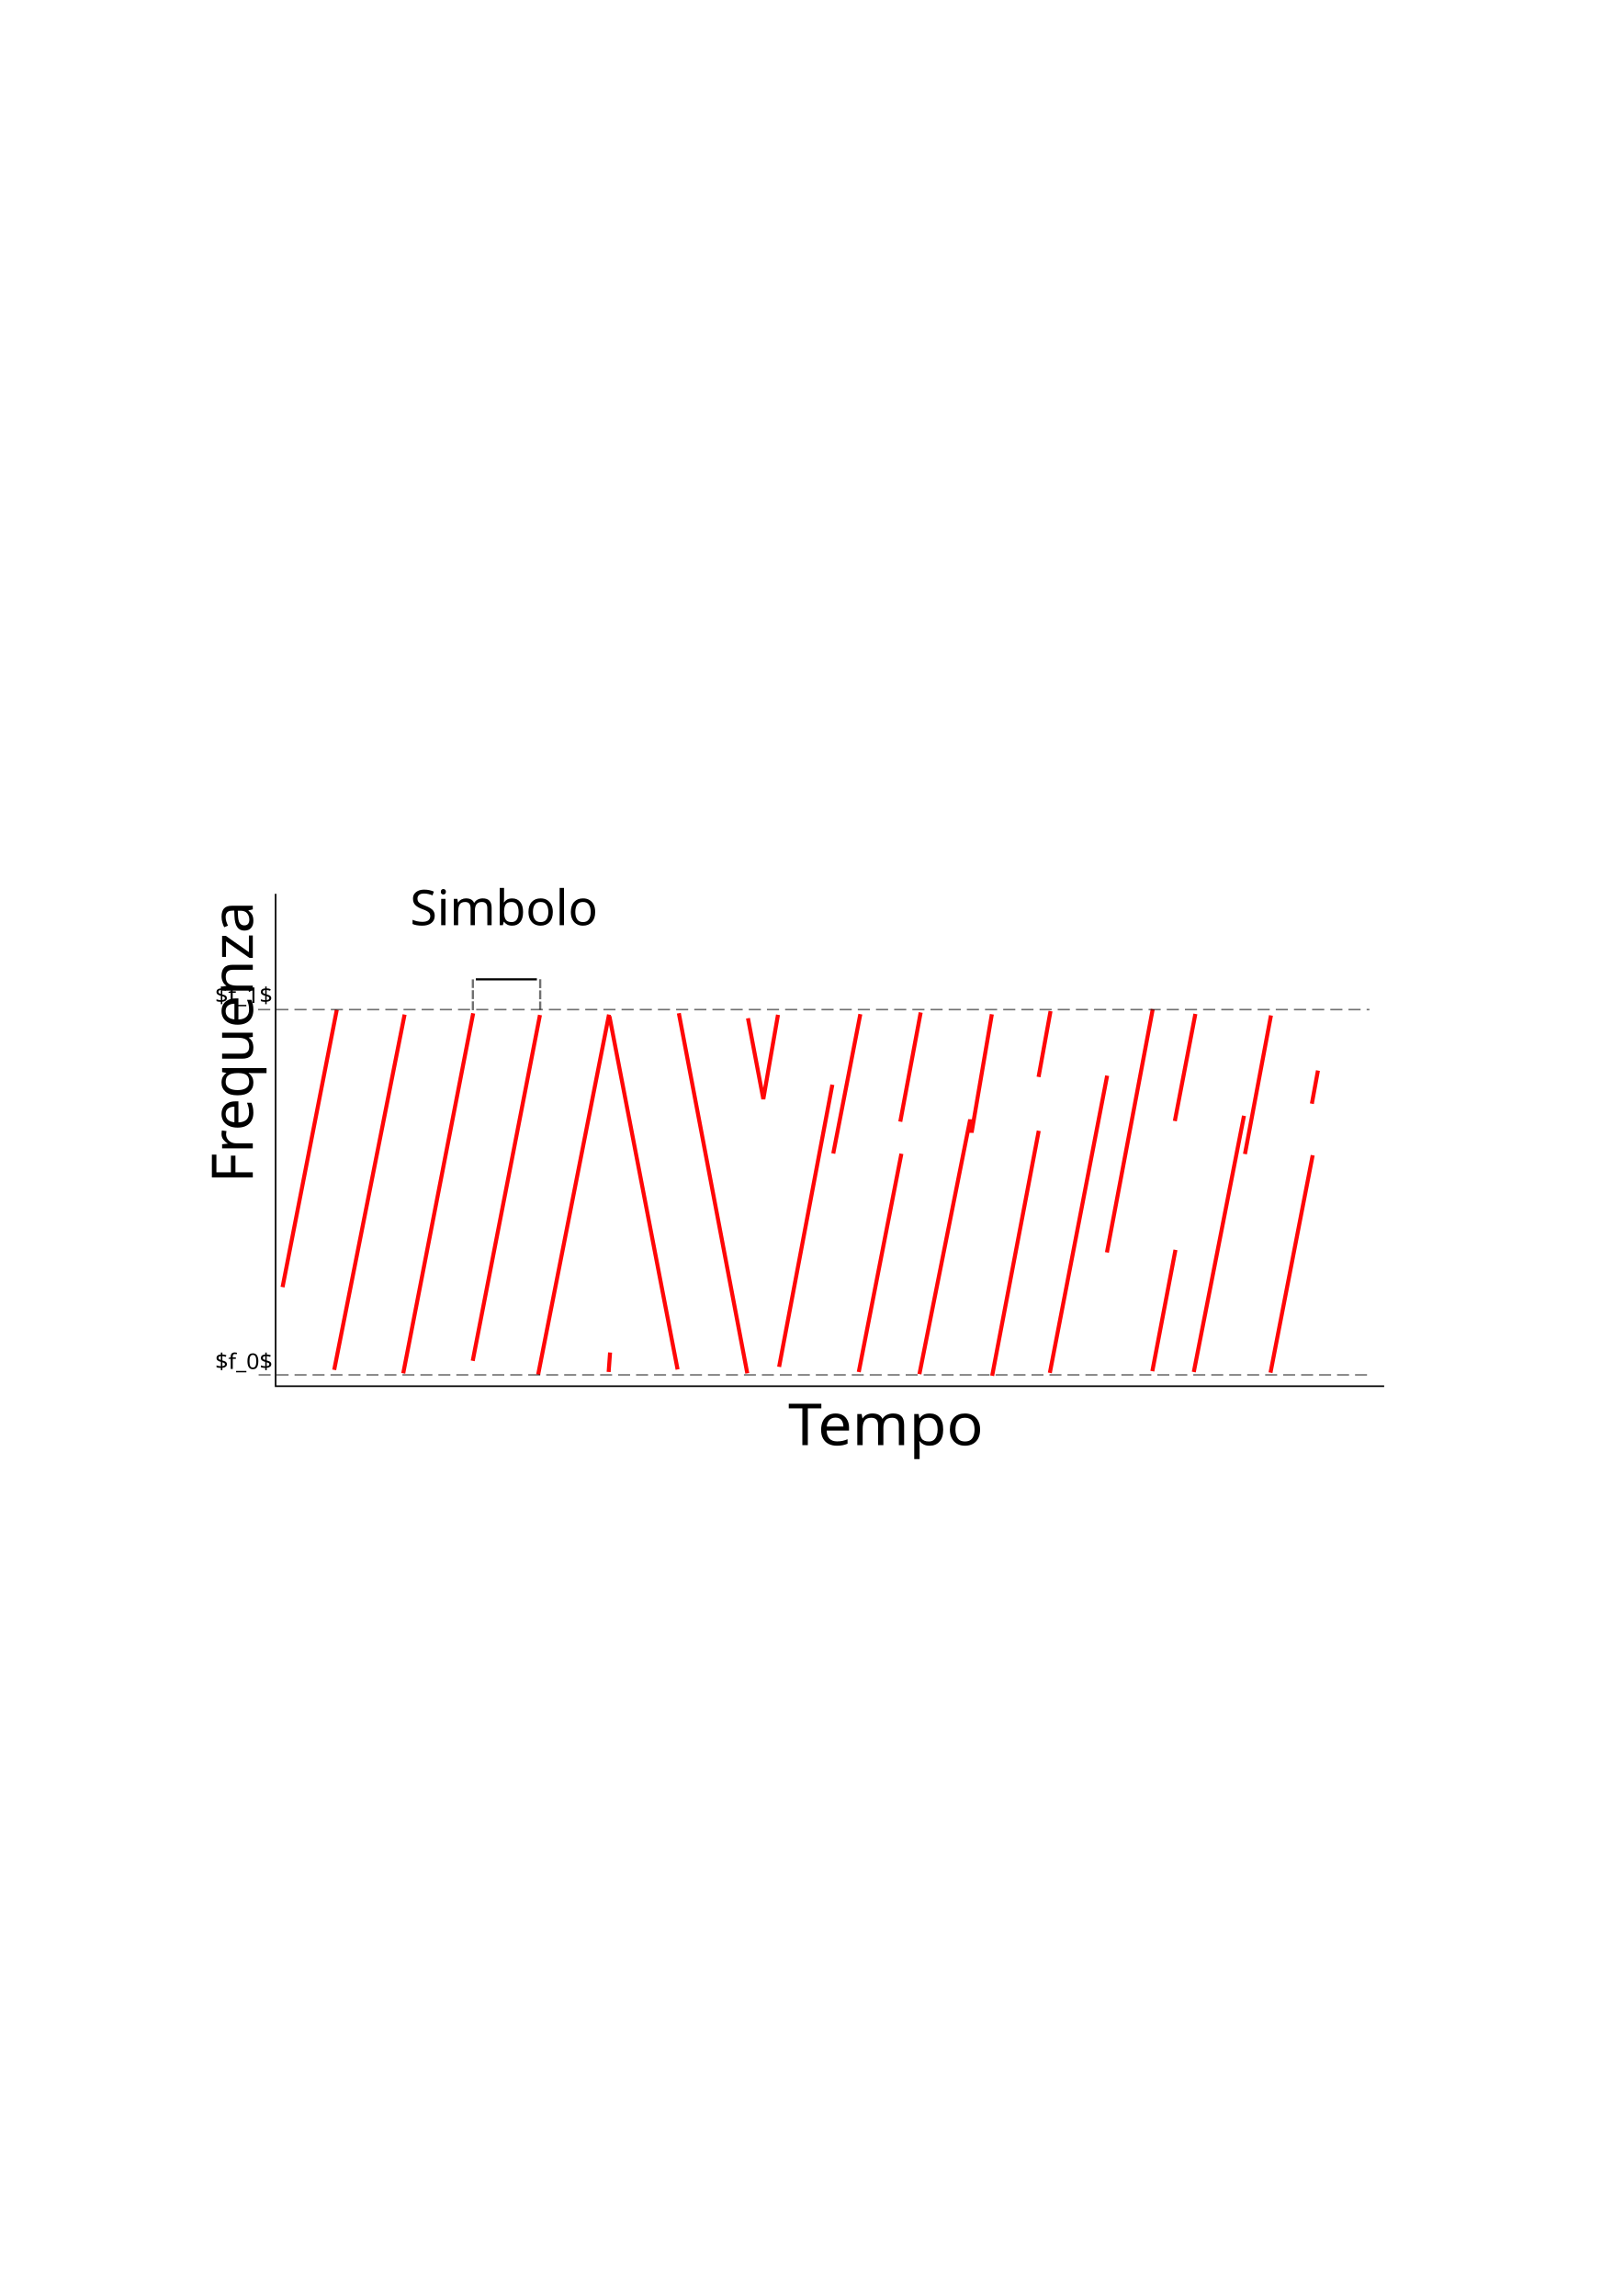
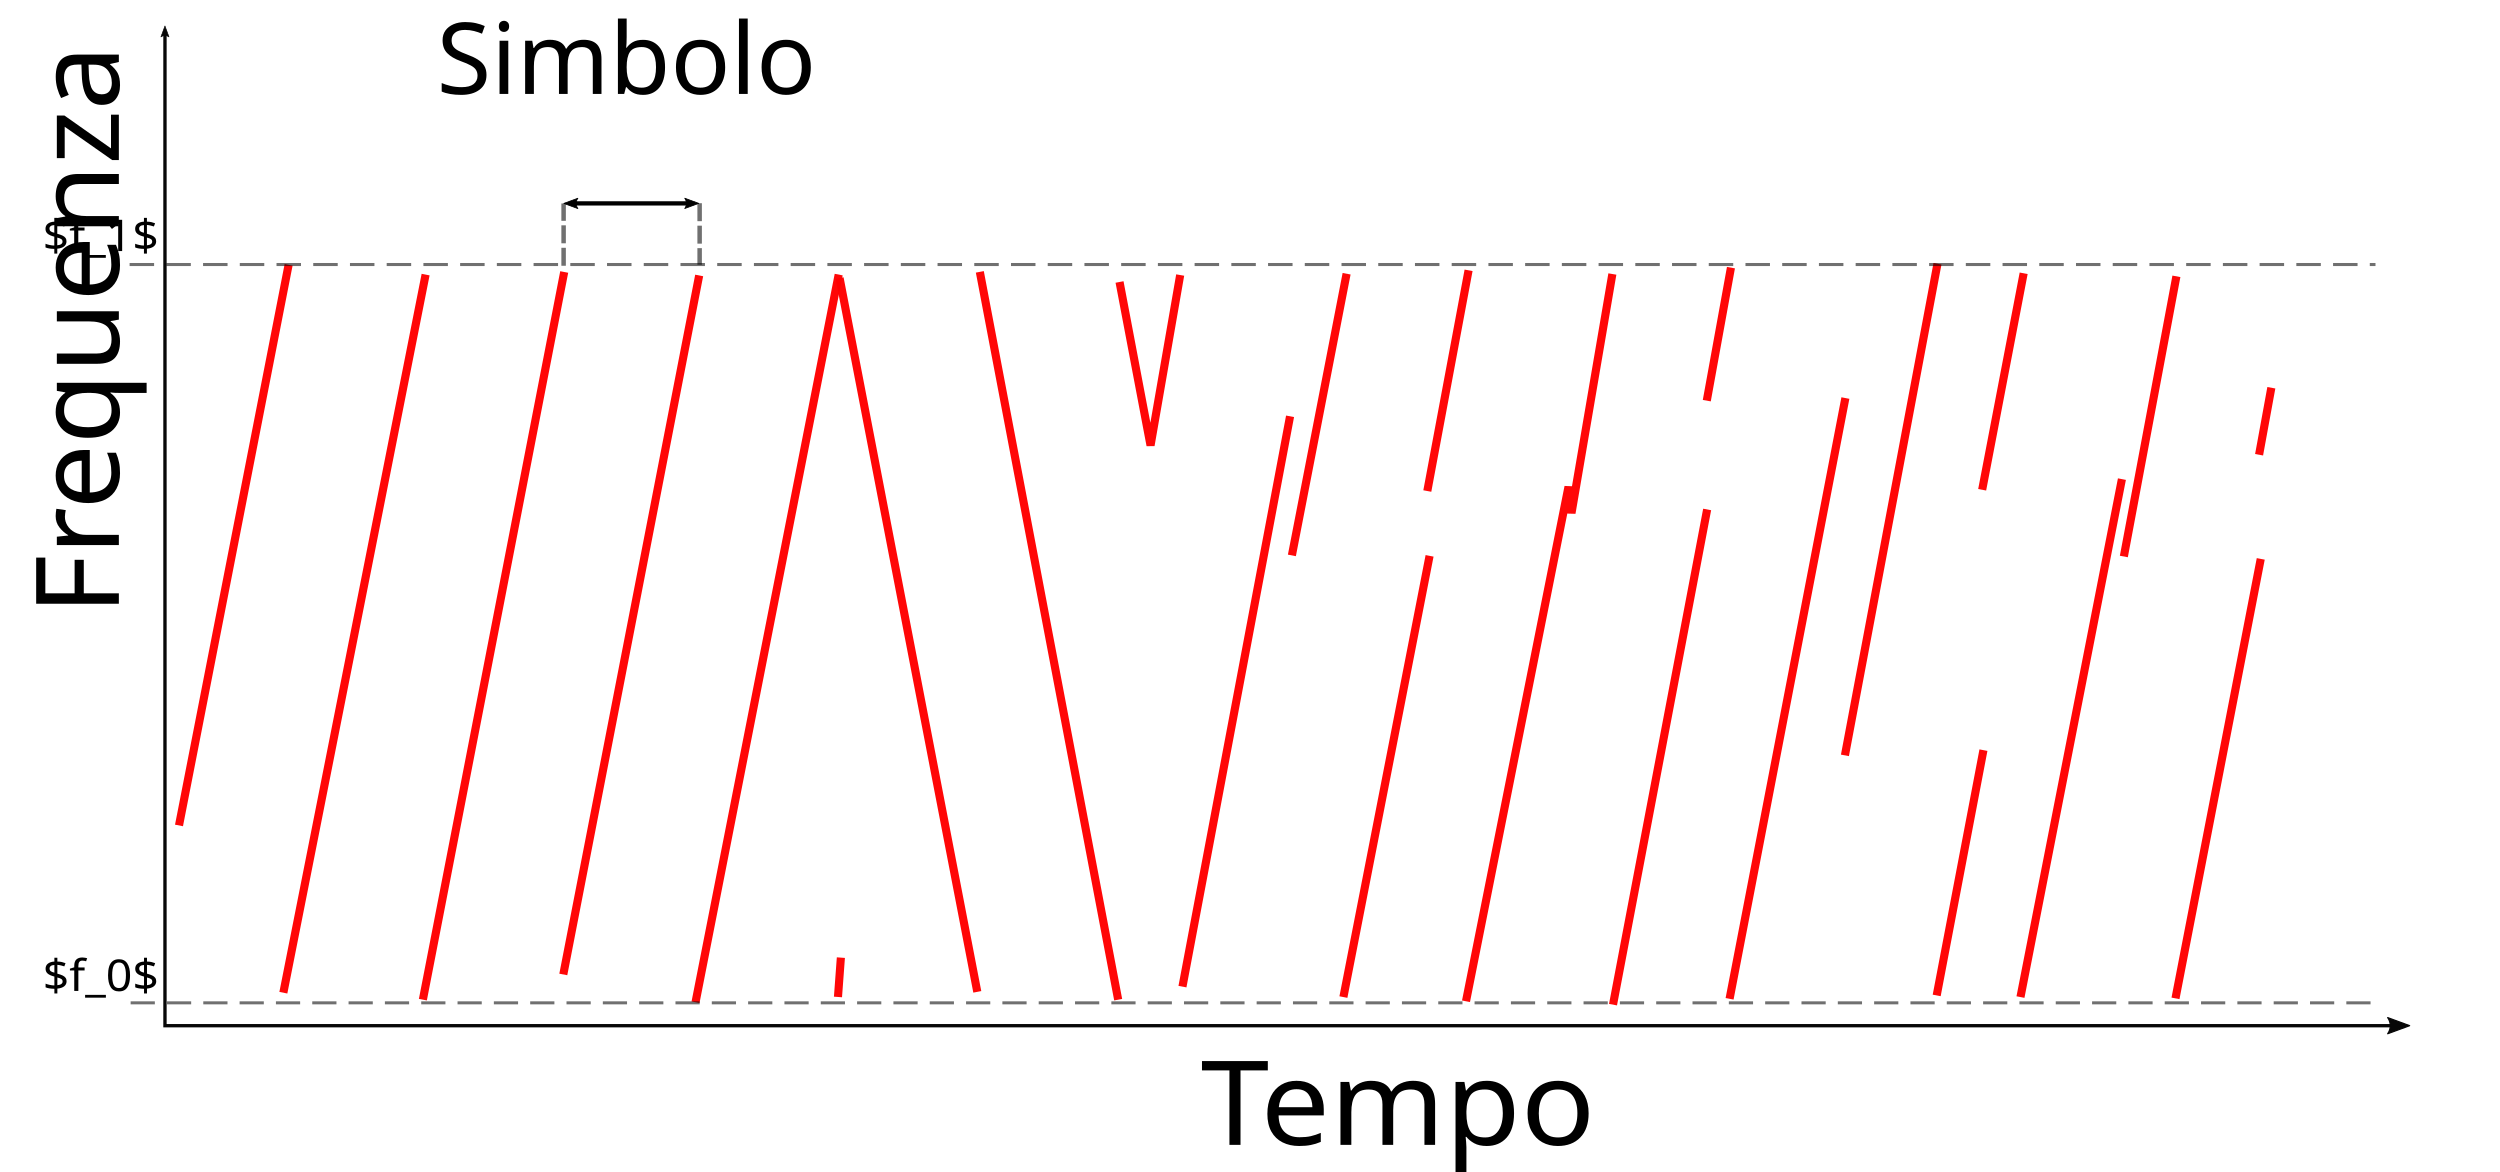
- <svg xmlns="http://www.w3.org/2000/svg" width="210mm" height="297mm" viewBox="0 0 744.094 1052.362" id="svg5521" version="1.1">
+ <svg xmlns="http://www.w3.org/2000/svg" width="16cm" height="7.5cm" viewBox="0 0 566.929 265.748" id="svg5521" version="1.1">
  <defs id="defs5523">
+     <marker orient="auto" refY="0.0" refX="0.0" id="Arrow2Mend" style="overflow:visible;">
+       <path id="path4467" style="fill-rule:evenodd;stroke-width:0.625;stroke-linejoin:round;stroke:#000000;stroke-opacity:1;fill:#000000;fill-opacity:1" d="M 8.719,4.034 L -2.207,0.016 L 8.719,-4.002 C 6.973,-1.63 6.983,1.616 8.719,4.034 z " transform="scale(0.6) rotate(180) translate(0,0)" />
+     </marker>
+     <marker orient="auto" refY="0.0" refX="0.0" id="marker4703" style="overflow:visible">
+       <path id="path4705" style="fill-rule:evenodd;stroke-width:0.625;stroke-linejoin:round;stroke:#000000;stroke-opacity:1;fill:#000000;fill-opacity:1" d="M 8.719,4.034 L -2.207,0.016 L 8.719,-4.002 C 6.973,-1.63 6.983,1.616 8.719,4.034 z " transform="scale(0.3) translate(-2.3,0)" />
+     </marker>
+     <marker orient="auto" refY="0.0" refX="0.0" id="Arrow2Send" style="overflow:visible;">
+       <path id="path4473" style="fill-rule:evenodd;stroke-width:0.625;stroke-linejoin:round;stroke:#000000;stroke-opacity:1;fill:#000000;fill-opacity:1" d="M 8.719,4.034 L -2.207,0.016 L 8.719,-4.002 C 6.973,-1.63 6.983,1.616 8.719,4.034 z " transform="scale(0.3) rotate(180) translate(-2.3,0)" />
+     </marker>
+     <marker orient="auto" refY="0.0" refX="0.0" id="marker4698" style="overflow:visible">
+       <path id="path4470" style="fill-rule:evenodd;stroke-width:0.625;stroke-linejoin:round;stroke:#000000;stroke-opacity:1;fill:#000000;fill-opacity:1" d="M 8.719,4.034 L -2.207,0.016 L 8.719,-4.002 C 6.973,-1.63 6.983,1.616 8.719,4.034 z " transform="scale(0.3) translate(-2.3,0)" />
+     </marker>
+     <marker orient="auto" refY="0.0" refX="0.0" id="Arrow1Mstart" style="overflow:visible">
+       <path id="path4446" d="M 0.0,0.0 L 5.0,-5.0 L -12.5,0.0 L 5.0,5.0 L 0.0,0.0 z " style="fill-rule:evenodd;stroke:#000000;stroke-width:1pt;stroke-opacity:1;fill:#000000;fill-opacity:1" transform="scale(0.4) translate(10,0)" />
+     </marker>
    <marker orient="auto" refY="0" refX="0" id="Arrow2Sstart" style="overflow:visible">
      <path id="path4880" style="fill:#000000;fill-opacity:1;fill-rule:evenodd;stroke:#000000;stroke-width:0.625;stroke-linejoin:round;stroke-opacity:1" d="M 8.719,4.034 -2.207,0.016 8.719,-4.002 c -1.745,2.372 -1.735,5.617 -6e-7,8.035 z" transform="matrix(0.3,0,0,0.3,-0.69,0)" />
    </marker>
    <marker orient="auto" refY="0" refX="0" id="marker5453" style="overflow:visible">
      <path id="path5455" d="M 0,0 5,-5 -12.5,0 5,5 0,0 Z" style="fill:#000000;fill-opacity:1;fill-rule:evenodd;stroke:#000000;stroke-width:1pt;stroke-opacity:1" transform="matrix(0.8,0,0,0.8,10,0)" />
    </marker>
    <marker orient="auto" refY="0" refX="0" id="Arrow1Send" style="overflow:visible">
      <path id="path4865" d="M 0,0 5,-5 -12.5,0 5,5 0,0 Z" style="fill:#000000;fill-opacity:1;fill-rule:evenodd;stroke:#000000;stroke-width:1pt;stroke-opacity:1" transform="matrix(-0.2,0,0,-0.2,-1.2,0)" />
    </marker>
    <marker orient="auto" refY="0" refX="0" id="Arrow1Lstart" style="overflow:visible">
      <path id="path4850" d="M 0,0 5,-5 -12.5,0 5,5 0,0 Z" style="fill:#000000;fill-opacity:1;fill-rule:evenodd;stroke:#000000;stroke-width:1pt;stroke-opacity:1" transform="matrix(0.8,0,0,0.8,10,0)" />
    </marker>
    <marker orient="auto" refY="0" refX="0" id="Arrow1Lend" style="overflow:visible">
      <path id="path4853" d="M 0,0 5,-5 -12.5,0 5,5 0,0 Z" style="fill:#000000;fill-opacity:1;fill-rule:evenodd;stroke:#000000;stroke-width:1pt;stroke-opacity:1" transform="matrix(-0.8,0,0,-0.8,-10,0)" />
    </marker>
  </defs>
-   <g id="layer1">
-     <path style="opacity:0.97;fill:#000000;fill-opacity:1;stroke:#ff0000;stroke-width:1.84;stroke-miterlimit:4;stroke-dasharray:none;stroke-dashoffset:0;stroke-opacity:1" d="M 129.485,589.946 154.343,462.804" id="path4248" />
-     <path style="opacity:0.97;fill:#000000;fill-opacity:1;stroke:#ff0000;stroke-width:1.84;stroke-miterlimit:4;stroke-dasharray:none;stroke-dashoffset:0;stroke-opacity:1" d="M 153.151,627.877 185.409,465.027" id="path4250" />
-     <path style="opacity:0.97;fill:#000000;fill-opacity:1;stroke:#ff0000;stroke-width:1.84;stroke-miterlimit:4;stroke-dasharray:none;stroke-dashoffset:0;stroke-opacity:1" d="M 216.841,464.436 184.789,629.455" id="path4252" />
-     <path style="opacity:0.97;fill:#000000;fill-opacity:1;stroke:#ff0000;stroke-width:1.84;stroke-miterlimit:4;stroke-dasharray:none;stroke-dashoffset:0;stroke-opacity:1" d="M 216.634,623.737 247.445,465.224" id="path4254" />
-     <path style="opacity:0.97;fill:#000000;fill-opacity:1;stroke:#ff0000;stroke-width:1.84;stroke-miterlimit:4;stroke-dasharray:none;stroke-dashoffset:0;stroke-opacity:1" d="M 279.083,465.027 246.618,630.046" id="path4256" />
-     <path style="opacity:0.97;fill:#000000;fill-opacity:1;stroke:#ff0000;stroke-width:1.84;stroke-miterlimit:4;stroke-dasharray:none;stroke-dashoffset:0;stroke-opacity:1" d="m 278.922,628.841 0.658,-8.922" id="path4258" />
-     <path style="opacity:0.97;fill:#000000;fill-opacity:1;stroke:#ff0000;stroke-width:1.84;stroke-miterlimit:4;stroke-dasharray:none;stroke-dashoffset:0;stroke-opacity:1" d="m 279.29,465.816 31.225,161.864" id="path4260" />
-     <path style="opacity:0.97;fill:#000000;fill-opacity:1;stroke:#ff0000;stroke-width:1.84;stroke-miterlimit:4;stroke-dasharray:none;stroke-dashoffset:0;stroke-opacity:1" d="m 311.09,464.407 31.373,165.048" id="path4262" />
-     <path style="opacity:0.97;fill:#000000;fill-opacity:1;stroke:#ff0000;stroke-width:1.84;stroke-miterlimit:4;stroke-dasharray:none;stroke-dashoffset:0;stroke-opacity:1" d="M 357.042,626.497 381.443,497.163" id="path4264" />
-     <path style="opacity:0.97;fill:#000000;fill-opacity:1;stroke:#ff0000;stroke-width:1.84;stroke-miterlimit:4;stroke-dasharray:none;stroke-dashoffset:0;stroke-opacity:1" d="M 381.856,528.708 394.263,464.83" id="path4266" />
-     <path style="opacity:0.97;fill:none;fill-opacity:1;stroke:#ff0000;stroke-width:1.84;stroke-miterlimit:4;stroke-dasharray:none;stroke-dashoffset:0;stroke-opacity:1" d="m 342.774,466.703 7.031,37.065 6.721,-38.642" id="path4268" />
-     <path style="opacity:0.97;fill:none;fill-opacity:1;stroke:#ff0000;stroke-width:1.84;stroke-miterlimit:4;stroke-dasharray:none;stroke-dashoffset:0;stroke-opacity:1" d="m 412.567,514.107 9.358,-50.048" id="path4270" />
-     <path style="opacity:0.97;fill:none;fill-opacity:1;stroke:#ff0000;stroke-width:1.84;stroke-miterlimit:4;stroke-dasharray:none;stroke-dashoffset:0;stroke-opacity:1" d="m 393.54,628.863 19.541,-100.056" id="path4272" />
-     <path style="opacity:0.97;fill:none;fill-opacity:1;stroke:#ff0000;stroke-width:1.84;stroke-miterlimit:4;stroke-dasharray:none;stroke-dashoffset:0;stroke-opacity:1" d="m 421.34,629.817 23.249,-116.686 0.673,5.991 9.27,-54.227" id="path4274" />
-     <path style="opacity:0.97;fill:none;fill-opacity:1;stroke:#ff0000;stroke-width:1.84;stroke-miterlimit:4;stroke-dasharray:none;stroke-dashoffset:0;stroke-opacity:1" d="m 475.944,493.615 5.48,-30.165" id="path4276" />
-     <path style="opacity:0.97;fill:none;fill-opacity:1;stroke:#ff0000;stroke-width:1.84;stroke-miterlimit:4;stroke-dasharray:none;stroke-dashoffset:0;stroke-opacity:1" d="M 454.678,630.584 476.027,518.289" id="path4278" />
-     <path style="opacity:0.97;fill:none;fill-opacity:1;stroke:#ff0000;stroke-width:1.84;stroke-miterlimit:4;stroke-dasharray:none;stroke-dashoffset:0;stroke-opacity:1" d="M 481.114,629.257 507.375,493.023" id="path4280" />
-     <path style="opacity:0.97;fill:none;fill-opacity:1;stroke:#ff0000;stroke-width:1.84;stroke-miterlimit:4;stroke-dasharray:none;stroke-dashoffset:0;stroke-opacity:1" d="m 528.261,462.563 -20.989,111.491" id="path4282" />
-     <path style="opacity:0.97;fill:none;fill-opacity:1;stroke:#ff0000;stroke-width:1.84;stroke-miterlimit:4;stroke-dasharray:none;stroke-dashoffset:0;stroke-opacity:1" d="m 538.393,513.823 9.409,-49.092" id="path4284" />
-     <path style="opacity:0.97;fill:none;fill-opacity:1;stroke:#ff0000;stroke-width:1.84;stroke-miterlimit:4;stroke-dasharray:none;stroke-dashoffset:0;stroke-opacity:1" d="m 570.521,528.954 11.918,-63.532" id="path4286" />
-     <path style="opacity:0.97;fill:none;fill-opacity:1;stroke:#ff0000;stroke-width:1.84;stroke-miterlimit:4;stroke-dasharray:none;stroke-dashoffset:0;stroke-opacity:1" d="M 547.078,628.863 570.083,511.408" id="path4288" />
-     <path style="opacity:0.97;fill:none;fill-opacity:1;stroke:#ff0000;stroke-width:1.84;stroke-miterlimit:4;stroke-dasharray:none;stroke-dashoffset:0;stroke-opacity:1" d="m 528.081,628.492 10.601,-55.625" id="path4290" />
-     <path style="opacity:0.97;fill:none;fill-opacity:1;stroke:#ff0000;stroke-width:1.84;stroke-miterlimit:4;stroke-dasharray:none;stroke-dashoffset:0;stroke-opacity:1" d="m 582.232,629.159 19.334,-99.662" id="path4292" />
-     <path style="opacity:0.97;fill:none;fill-opacity:1;stroke:#ff0000;stroke-width:1.84;stroke-miterlimit:4;stroke-dasharray:none;stroke-dashoffset:0;stroke-opacity:1" d="m 601.191,505.881 2.778,-15.196" id="path4294" />
-     <text xml:space="preserve" style="font-style:normal;font-weight:normal;font-size:11.092px;line-height:125%;font-family:sans-serif;letter-spacing:0px;word-spacing:0px;fill:#000000;fill-opacity:1;stroke:none;stroke-width:1px;stroke-linecap:butt;stroke-linejoin:miter;stroke-opacity:1" x="95.709" y="473.321" id="text5134" transform="scale(1.029665,0.9711899)">
-       <tspan id="tspan5136" x="95.709" y="473.321" style="font-size:10.22px">$f_1$</tspan>
-     </text>
-     <path style="opacity:0.97;fill:none;fill-opacity:1;stroke:#000000;stroke-width:0.758;stroke-miterlimit:4;stroke-dasharray:none;stroke-dashoffset:0;stroke-opacity:1" d="m 126.304,409.667 0,225.69 508.016,0" id="path4296" />
-     <text xml:space="preserve" style="font-style:normal;font-weight:normal;font-size:11.092px;line-height:125%;font-family:sans-serif;letter-spacing:0px;word-spacing:0px;fill:#000000;fill-opacity:1;stroke:none;stroke-width:1px;stroke-linecap:butt;stroke-linejoin:miter;stroke-opacity:1" x="95.729" y="646.086" id="text5134-6" transform="scale(1.029665,0.9711899)">
-       <tspan id="tspan5136-0" x="95.729" y="646.086" style="font-size:10.22px">$f_0$</tspan>
-     </text>
+   <g id="layer1" transform="translate(0,-786.6146)">
    <text xml:space="preserve" style="font-style:normal;font-weight:normal;font-size:27.254px;line-height:125%;font-family:sans-serif;letter-spacing:0px;word-spacing:0px;fill:#000000;fill-opacity:1;stroke:none;stroke-width:1px;stroke-linecap:butt;stroke-linejoin:miter;stroke-opacity:1" x="166.897" y="655.52" id="text5114" transform="scale(1.024134,0.9764352)">
      <tspan id="tspan5116" x="166.897" y="655.52" />
    </text>
-     <path style="opacity:0.56;fill:none;fill-opacity:1;stroke:#000000;stroke-width:0.686;stroke-miterlimit:4;stroke-dasharray:5.491, 2.746;stroke-dashoffset:0;stroke-opacity:1" d="m 118.518,630.172 508.905,0" id="path5124" />
-     <path style="opacity:0.56;fill:none;fill-opacity:1;stroke:#000000;stroke-width:0.694;stroke-miterlimit:4;stroke-dasharray:5.552, 2.776;stroke-dashoffset:0;stroke-opacity:1" d="m 118.286,462.743 509.299,0" id="path5128" />
-     <text xml:space="preserve" style="font-style:normal;font-weight:normal;font-size:27.254px;line-height:125%;font-family:sans-serif;letter-spacing:0px;word-spacing:0px;fill:#000000;fill-opacity:1;stroke:none;stroke-width:1px;stroke-linecap:butt;stroke-linejoin:miter;stroke-opacity:1" x="352.683" y="678.364" id="text5110" transform="scale(1.024134,0.9764352)">
-       <tspan id="tspan5112" x="352.683" y="678.364" style="font-style:normal;font-variant:normal;font-weight:normal;font-stretch:normal;font-size:27.254px;line-height:125%;font-family:'Droid Sans';-inkscape-font-specification:'Droid Sans, Normal';text-align:justify;writing-mode:lr-tb;text-anchor:start">Tempo</tspan>
+     <path style="opacity:0.97;fill:#000000;fill-opacity:1;stroke:#ff0000;stroke-width:1.84;stroke-miterlimit:4;stroke-dasharray:none;stroke-dashoffset:0;stroke-opacity:1" d="M 40.592,973.804 65.449,846.662" id="path4248" />
+     <path style="opacity:0.97;fill:#000000;fill-opacity:1;stroke:#ff0000;stroke-width:1.84;stroke-miterlimit:4;stroke-dasharray:none;stroke-dashoffset:0;stroke-opacity:1" d="M 64.257,1011.736 96.516,848.885" id="path4250" />
+     <path style="opacity:0.97;fill:#000000;fill-opacity:1;stroke:#ff0000;stroke-width:1.84;stroke-miterlimit:4;stroke-dasharray:none;stroke-dashoffset:0;stroke-opacity:1" d="M 127.947,848.294 95.896,1013.313" id="path4252" />
+     <path style="opacity:0.97;fill:#000000;fill-opacity:1;stroke:#ff0000;stroke-width:1.84;stroke-miterlimit:4;stroke-dasharray:none;stroke-dashoffset:0;stroke-opacity:1" d="M 127.741,1007.595 158.552,849.082" id="path4254" />
+     <path style="opacity:0.97;fill:#000000;fill-opacity:1;stroke:#ff0000;stroke-width:1.84;stroke-miterlimit:4;stroke-dasharray:none;stroke-dashoffset:0;stroke-opacity:1" d="M 190.19,848.885 157.725,1013.904" id="path4256" />
+     <path style="opacity:0.97;fill:#000000;fill-opacity:1;stroke:#ff0000;stroke-width:1.84;stroke-miterlimit:4;stroke-dasharray:none;stroke-dashoffset:0;stroke-opacity:1" d="m 190.029,1012.699 0.658,-8.922" id="path4258" />
+     <path style="opacity:0.97;fill:#000000;fill-opacity:1;stroke:#ff0000;stroke-width:1.84;stroke-miterlimit:4;stroke-dasharray:none;stroke-dashoffset:0;stroke-opacity:1" d="m 190.397,849.674 31.225,161.864" id="path4260" />
+     <path style="opacity:0.97;fill:#000000;fill-opacity:1;stroke:#ff0000;stroke-width:1.84;stroke-miterlimit:4;stroke-dasharray:none;stroke-dashoffset:0;stroke-opacity:1" d="m 222.197,848.265 31.373,165.048" id="path4262" />
+     <path style="opacity:0.97;fill:#000000;fill-opacity:1;stroke:#ff0000;stroke-width:1.84;stroke-miterlimit:4;stroke-dasharray:none;stroke-dashoffset:0;stroke-opacity:1" d="M 268.148,1010.355 292.549,881.022" id="path4264" />
+     <path style="opacity:0.97;fill:#000000;fill-opacity:1;stroke:#ff0000;stroke-width:1.84;stroke-miterlimit:4;stroke-dasharray:none;stroke-dashoffset:0;stroke-opacity:1" d="m 292.963,912.566 12.407,-63.878" id="path4266" />
+     <path style="opacity:0.97;fill:none;fill-opacity:1;stroke:#ff0000;stroke-width:1.84;stroke-miterlimit:4;stroke-dasharray:none;stroke-dashoffset:0;stroke-opacity:1" d="m 253.88,850.561 7.031,37.065 6.721,-38.642" id="path4268" />
+     <path style="opacity:0.97;fill:none;fill-opacity:1;stroke:#ff0000;stroke-width:1.84;stroke-miterlimit:4;stroke-dasharray:none;stroke-dashoffset:0;stroke-opacity:1" d="m 323.674,897.965 9.358,-50.048" id="path4270" />
+     <path style="opacity:0.97;fill:none;fill-opacity:1;stroke:#ff0000;stroke-width:1.84;stroke-miterlimit:4;stroke-dasharray:none;stroke-dashoffset:0;stroke-opacity:1" d="M 304.646,1012.721 324.187,912.665" id="path4272" />
+     <path style="opacity:0.97;fill:none;fill-opacity:1;stroke:#ff0000;stroke-width:1.84;stroke-miterlimit:4;stroke-dasharray:none;stroke-dashoffset:0;stroke-opacity:1" d="m 332.447,1013.675 23.249,-116.686 0.673,5.991 9.27,-54.227" id="path4274" />
+     <path style="opacity:0.97;fill:none;fill-opacity:1;stroke:#ff0000;stroke-width:1.84;stroke-miterlimit:4;stroke-dasharray:none;stroke-dashoffset:0;stroke-opacity:1" d="m 387.05,877.473 5.48,-30.165" id="path4276" />
+     <path style="opacity:0.97;fill:none;fill-opacity:1;stroke:#ff0000;stroke-width:1.84;stroke-miterlimit:4;stroke-dasharray:none;stroke-dashoffset:0;stroke-opacity:1" d="M 365.785,1014.442 387.133,902.147" id="path4278" />
+     <path style="opacity:0.97;fill:none;fill-opacity:1;stroke:#ff0000;stroke-width:1.84;stroke-miterlimit:4;stroke-dasharray:none;stroke-dashoffset:0;stroke-opacity:1" d="M 392.22,1013.115 418.482,876.881" id="path4280" />
+     <path style="opacity:0.97;fill:none;fill-opacity:1;stroke:#ff0000;stroke-width:1.84;stroke-miterlimit:4;stroke-dasharray:none;stroke-dashoffset:0;stroke-opacity:1" d="m 439.367,846.421 -20.989,111.491" id="path4282" />
+     <path style="opacity:0.97;fill:none;fill-opacity:1;stroke:#ff0000;stroke-width:1.84;stroke-miterlimit:4;stroke-dasharray:none;stroke-dashoffset:0;stroke-opacity:1" d="m 449.5,897.681 9.409,-49.092" id="path4284" />
+     <path style="opacity:0.97;fill:none;fill-opacity:1;stroke:#ff0000;stroke-width:1.84;stroke-miterlimit:4;stroke-dasharray:none;stroke-dashoffset:0;stroke-opacity:1" d="M 481.628,912.812 493.545,849.28" id="path4286" />
+     <path style="opacity:0.97;fill:none;fill-opacity:1;stroke:#ff0000;stroke-width:1.84;stroke-miterlimit:4;stroke-dasharray:none;stroke-dashoffset:0;stroke-opacity:1" d="M 458.185,1012.721 481.19,895.266" id="path4288" />
+     <path style="opacity:0.97;fill:none;fill-opacity:1;stroke:#ff0000;stroke-width:1.84;stroke-miterlimit:4;stroke-dasharray:none;stroke-dashoffset:0;stroke-opacity:1" d="M 439.187,1012.351 449.788,956.726" id="path4290" />
+     <path style="opacity:0.97;fill:none;fill-opacity:1;stroke:#ff0000;stroke-width:1.84;stroke-miterlimit:4;stroke-dasharray:none;stroke-dashoffset:0;stroke-opacity:1" d="m 493.339,1013.017 19.334,-99.662" id="path4292" />
+     <path style="opacity:0.97;fill:none;fill-opacity:1;stroke:#ff0000;stroke-width:1.84;stroke-miterlimit:4;stroke-dasharray:none;stroke-dashoffset:0;stroke-opacity:1" d="m 512.297,889.74 2.778,-15.196" id="path4294" />
+     <text xml:space="preserve" style="font-style:normal;font-weight:normal;font-size:11.092px;line-height:125%;font-family:sans-serif;letter-spacing:0px;word-spacing:0px;fill:#000000;fill-opacity:1;stroke:none;stroke-width:1px;stroke-linecap:butt;stroke-linejoin:miter;stroke-opacity:1" x="9.377" y="868.566" id="text5134" transform="scale(1.029665,0.9711899)">
+       <tspan id="tspan5136" x="9.377" y="868.566" style="font-size:10.22px">$f_1$</tspan>
    </text>
-     <text xml:space="preserve" style="font-style:normal;font-weight:normal;font-size:40px;line-height:125%;font-family:sans-serif;text-align:center;letter-spacing:0px;word-spacing:0px;text-anchor:middle;fill:#000000;fill-opacity:1;stroke:none;stroke-width:1px;stroke-linecap:butt;stroke-linejoin:miter;stroke-opacity:1" x="-542.215" y="115.848" id="text5400" transform="matrix(0,-1,1,0,0,0)">
-       <tspan id="tspan5402" x="-542.215" y="115.848" style="font-style:normal;font-variant:normal;font-weight:normal;font-stretch:normal;font-size:26.25px;line-height:125%;font-family:'Droid Sans';-inkscape-font-specification:'Droid Sans, Normal';text-align:justify;writing-mode:lr-tb;text-anchor:start">Frequenza</tspan>
+     <path style="opacity:0.97;fill:none;fill-opacity:1;stroke:#000000;stroke-width:0.758;stroke-miterlimit:4;stroke-dasharray:none;stroke-dashoffset:0;stroke-opacity:1;marker-start:url(#marker4703);marker-end:url(#Arrow2Mend)" d="m 37.41,793.525 0,225.69 508.016,0" id="path4296" />
+     <text xml:space="preserve" style="font-style:normal;font-weight:normal;font-size:11.092px;line-height:125%;font-family:sans-serif;letter-spacing:0px;word-spacing:0px;fill:#000000;fill-opacity:1;stroke:none;stroke-width:1px;stroke-linecap:butt;stroke-linejoin:miter;stroke-opacity:1" x="9.397" y="1041.332" id="text5134-6" transform="scale(1.029665,0.9711899)">
+       <tspan id="tspan5136-0" x="9.397" y="1041.332" style="font-size:10.22px">$f_0$</tspan>
    </text>
-     <path style="opacity:1;fill:none;fill-opacity:1;stroke:#000000;stroke-width:0.97;stroke-miterlimit:4;stroke-dasharray:none;stroke-dashoffset:0;stroke-opacity:1" d="m 218.068,448.88 27.973,0" id="path5439" />
-     <text xml:space="preserve" style="font-style:normal;font-weight:normal;font-size:40px;line-height:125%;font-family:sans-serif;text-align:center;letter-spacing:0px;word-spacing:0px;text-anchor:middle;fill:#000000;fill-opacity:1;stroke:none;stroke-width:1px;stroke-linecap:butt;stroke-linejoin:miter;stroke-opacity:1" x="256.951" y="424.054" id="text5449">
-       <tspan id="tspan5451" x="256.951" y="424.054" style="font-size:22.5px">Simbolo</tspan>
+     <path style="opacity:0.56;fill:none;fill-opacity:1;stroke:#000000;stroke-width:0.686;stroke-miterlimit:4;stroke-dasharray:5.491, 2.746;stroke-dashoffset:0;stroke-opacity:1" d="m 29.624,1014.03 508.905,0" id="path5124" />
+     <path style="opacity:0.56;fill:none;fill-opacity:1;stroke:#000000;stroke-width:0.694;stroke-miterlimit:4;stroke-dasharray:5.552, 2.776;stroke-dashoffset:0;stroke-opacity:1" d="m 29.393,846.601 509.299,0" id="path5128" />
+     <text xml:space="preserve" style="font-style:normal;font-weight:normal;font-size:27.254px;line-height:125%;font-family:sans-serif;letter-spacing:0px;word-spacing:0px;fill:#000000;fill-opacity:1;stroke:none;stroke-width:1px;stroke-linecap:butt;stroke-linejoin:miter;stroke-opacity:1" x="265.885" y="1071.486" id="text5110" transform="scale(1.024134,0.9764352)">
+       <tspan id="tspan5112" x="265.885" y="1071.486" style="font-style:normal;font-variant:normal;font-weight:normal;font-stretch:normal;font-size:27.254px;line-height:125%;font-family:'Droid Sans';-inkscape-font-specification:'Droid Sans, Normal';text-align:justify;writing-mode:lr-tb;text-anchor:start">Tempo</tspan>
    </text>
-     <path style="opacity:0.56;fill:none;fill-opacity:1;stroke:#000000;stroke-width:1.019;stroke-miterlimit:4;stroke-dasharray:4.076, 1.019;stroke-dashoffset:0;stroke-opacity:1" d="m 216.705,463.025 0,-14.125" id="path5457" />
-     <path style="opacity:0.56;fill:none;fill-opacity:1;stroke:#000000;stroke-width:1.019;stroke-miterlimit:4;stroke-dasharray:4.076, 1.019;stroke-dashoffset:0;stroke-opacity:1" d="m 247.552,448.838 0,13.961" id="path5459" />
+     <text xml:space="preserve" style="font-style:normal;font-weight:normal;font-size:40px;line-height:125%;font-family:sans-serif;text-align:center;letter-spacing:0px;word-spacing:0px;text-anchor:middle;fill:#000000;fill-opacity:1;stroke:none;stroke-width:1px;stroke-linecap:butt;stroke-linejoin:miter;stroke-opacity:1" x="-926.073" y="26.954" id="text5400" transform="matrix(0,-1,1,0,0,0)">
+       <tspan id="tspan5402" x="-926.073" y="26.954" style="font-style:normal;font-variant:normal;font-weight:normal;font-stretch:normal;font-size:26.25px;line-height:125%;font-family:'Droid Sans';-inkscape-font-specification:'Droid Sans, Normal';text-align:justify;writing-mode:lr-tb;text-anchor:start">Frequenza</tspan>
+     </text>
+     <path style="opacity:1;fill:none;fill-opacity:1;stroke:#000000;stroke-width:0.97;stroke-miterlimit:4;stroke-dasharray:none;stroke-dashoffset:0;stroke-opacity:1;marker-start:url(#marker4698);marker-end:url(#Arrow2Send)" d="m 129.175,832.738 27.973,0" id="path5439" />
+     <text xml:space="preserve" style="font-style:normal;font-weight:normal;font-size:40px;line-height:125%;font-family:sans-serif;text-align:center;letter-spacing:0px;word-spacing:0px;text-anchor:middle;fill:#000000;fill-opacity:1;stroke:none;stroke-width:1px;stroke-linecap:butt;stroke-linejoin:miter;stroke-opacity:1" x="168.057" y="807.913" id="text5449">
+       <tspan id="tspan5451" x="168.057" y="807.913" style="font-size:22.5px">Simbolo</tspan>
+     </text>
+     <path style="opacity:0.56;fill:none;fill-opacity:1;stroke:#000000;stroke-width:1.019;stroke-miterlimit:4;stroke-dasharray:4.076, 1.019;stroke-dashoffset:0;stroke-opacity:1" d="m 127.811,846.883 0,-14.125" id="path5457" />
+     <path style="opacity:0.56;fill:none;fill-opacity:1;stroke:#000000;stroke-width:1.019;stroke-miterlimit:4;stroke-dasharray:4.076, 1.019;stroke-dashoffset:0;stroke-opacity:1" d="m 158.659,832.696 0,13.961" id="path5459" />
  </g>
</svg>
